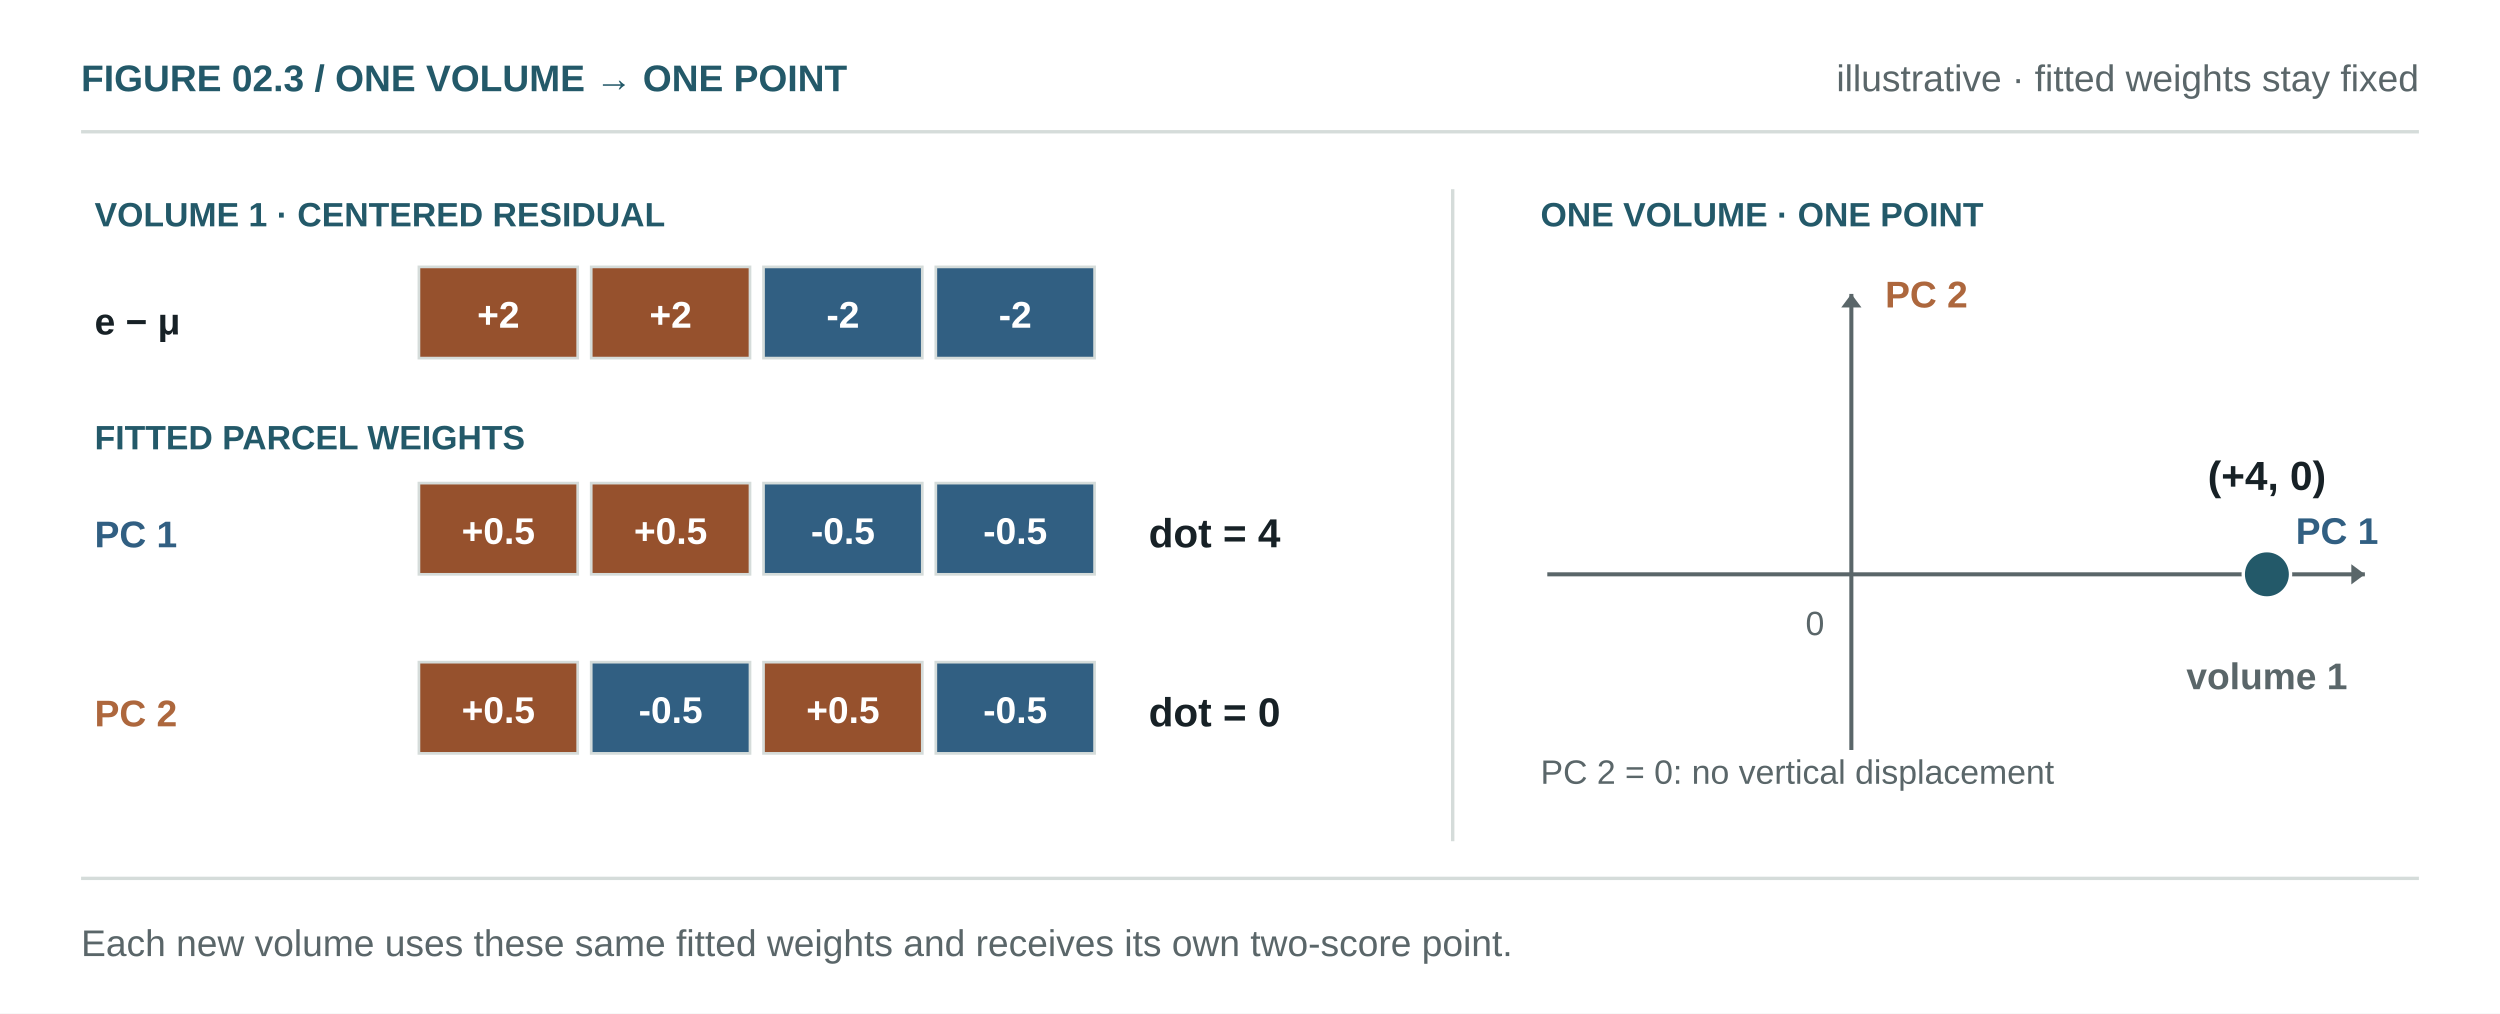
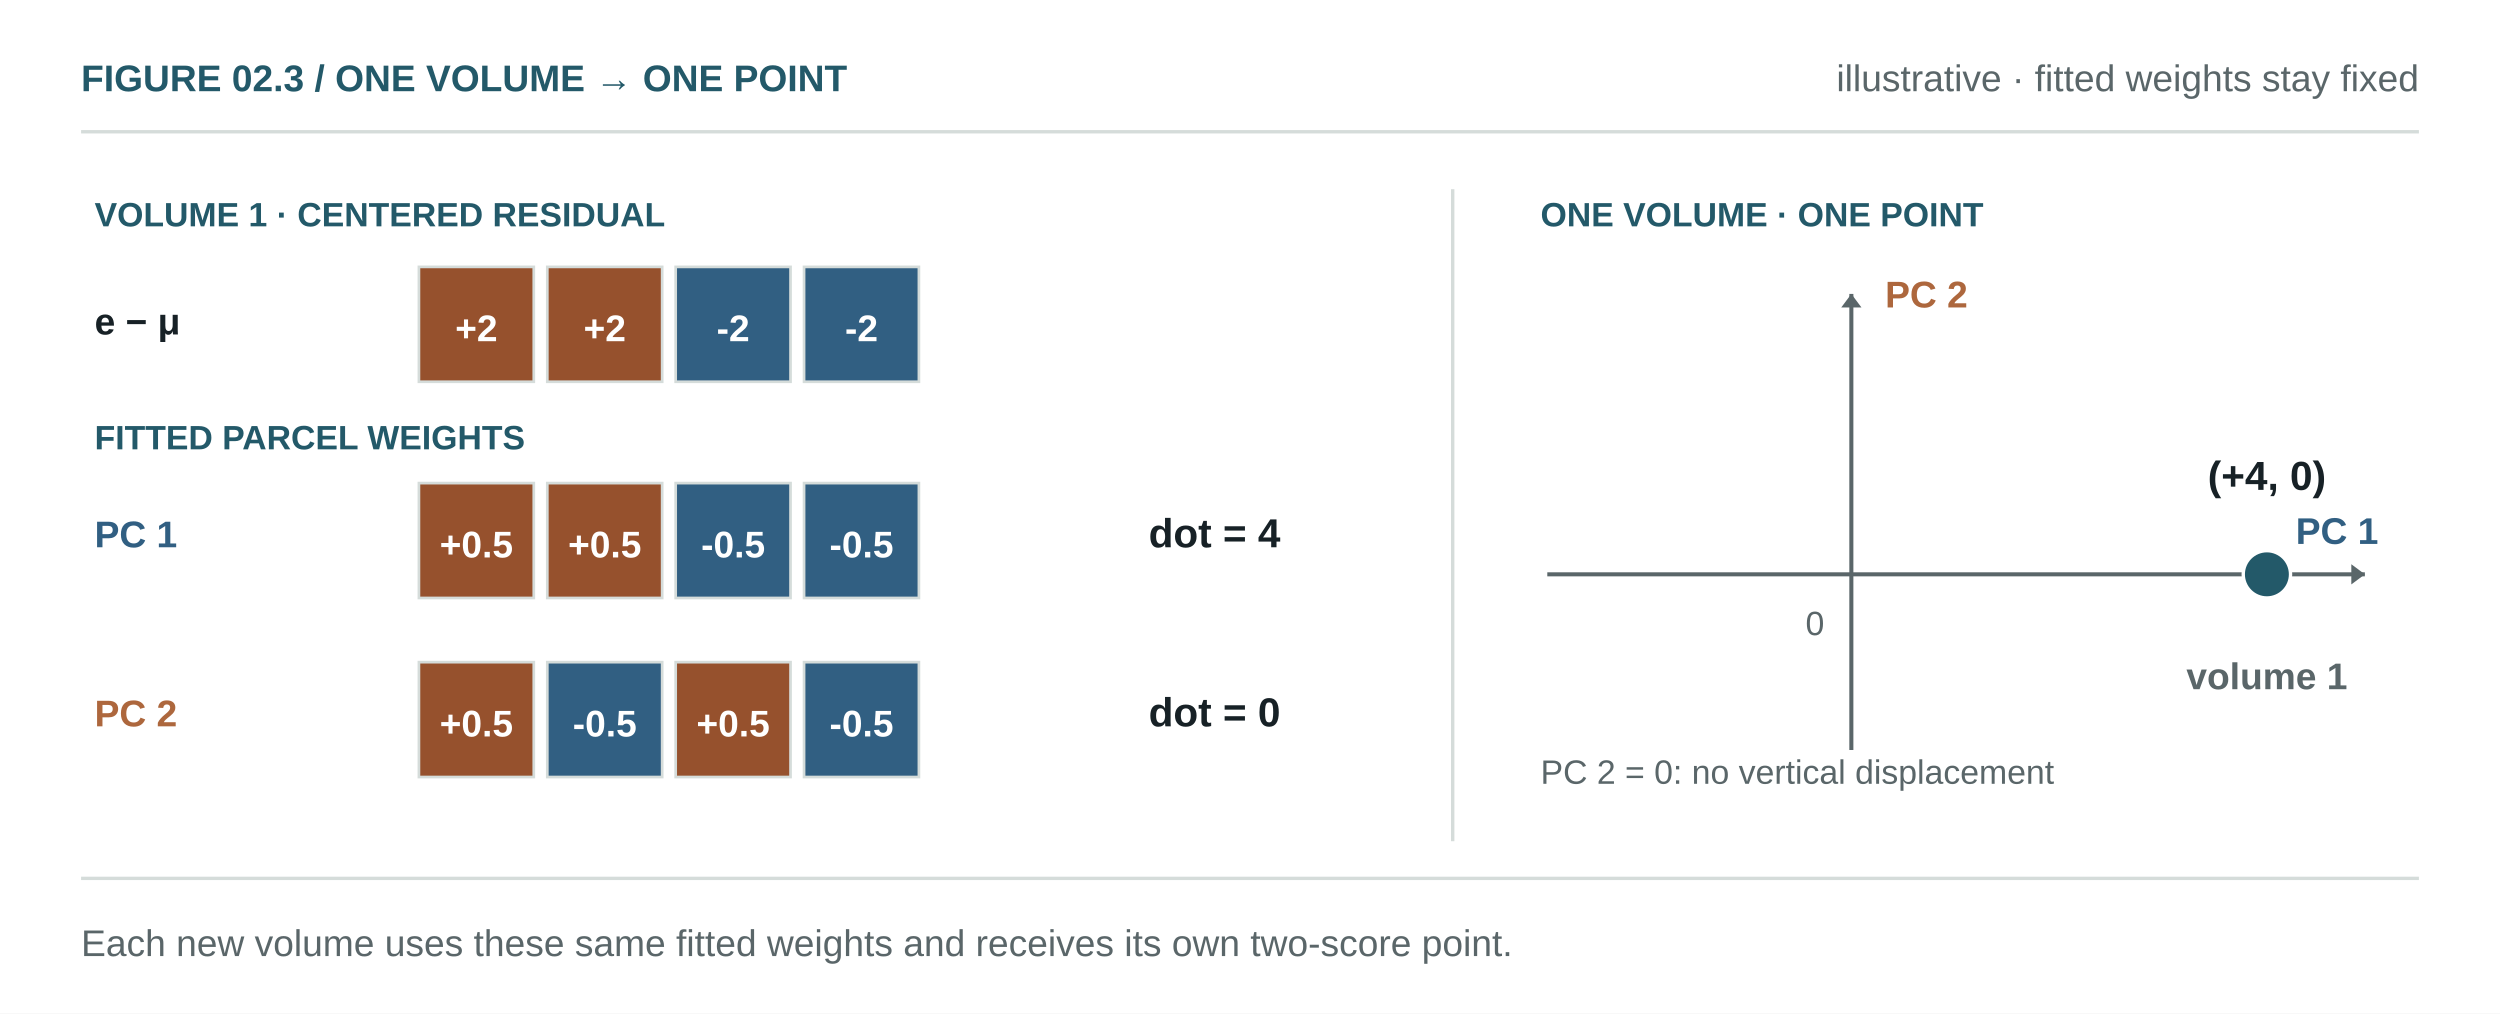
<svg xmlns="http://www.w3.org/2000/svg" width="740" height="300" viewBox="0 0 740 300" role="img" aria-labelledby="title desc">
  <rect width="740" height="300" fill="#ffffff" />
  <text x="24.00" y="27.00" fill="#235969" font-size="11" font-weight="700" text-anchor="start" font-family="-apple-system,BlinkMacSystemFont,Segoe UI,Arial,sans-serif">FIGURE 02.3 / ONE VOLUME → ONE POINT</text>
  <text x="716.00" y="27.00" fill="#5a6669" font-size="11" font-weight="400" text-anchor="end" font-family="-apple-system,BlinkMacSystemFont,Segoe UI,Arial,sans-serif">illustrative · fitted weights stay fixed</text>
  <line x1="24.00" y1="39.00" x2="716.00" y2="39.00" stroke="#d5dcda" stroke-width="1" opacity="1" />
  <text x="28.00" y="67.00" fill="#235969" font-size="10" font-weight="700" text-anchor="start" font-family="-apple-system,BlinkMacSystemFont,Segoe UI,Arial,sans-serif">VOLUME 1 · CENTERED RESIDUAL</text>
  <text x="28.00" y="99.00" fill="#172126" font-size="11" font-weight="600" text-anchor="start" font-family="-apple-system,BlinkMacSystemFont,Segoe UI,Arial,sans-serif">e − μ</text>
-   <rect x="124.00" y="79.00" width="47.00" height="27.00" fill="#96512d" stroke="#d5dcda" stroke-width="0.8" />
-   <text x="147.50" y="97.00" fill="#ffffff" font-size="11" font-weight="700" text-anchor="middle" font-family="-apple-system,BlinkMacSystemFont,Segoe UI,Arial,sans-serif">+2</text>
-   <rect x="175.00" y="79.00" width="47.00" height="27.00" fill="#96512d" stroke="#d5dcda" stroke-width="0.8" />
-   <text x="198.50" y="97.00" fill="#ffffff" font-size="11" font-weight="700" text-anchor="middle" font-family="-apple-system,BlinkMacSystemFont,Segoe UI,Arial,sans-serif">+2</text>
-   <rect x="226.00" y="79.00" width="47.00" height="27.00" fill="#315f82" stroke="#d5dcda" stroke-width="0.8" />
-   <text x="249.50" y="97.00" fill="#ffffff" font-size="11" font-weight="700" text-anchor="middle" font-family="-apple-system,BlinkMacSystemFont,Segoe UI,Arial,sans-serif">-2</text>
-   <rect x="277.00" y="79.00" width="47.00" height="27.00" fill="#315f82" stroke="#d5dcda" stroke-width="0.8" />
-   <text x="300.50" y="97.00" fill="#ffffff" font-size="11" font-weight="700" text-anchor="middle" font-family="-apple-system,BlinkMacSystemFont,Segoe UI,Arial,sans-serif">-2</text>
+   <rect x="124.00" y="79.00" width="34.00" height="34.00" fill="#96512d" stroke="#d5dcda" stroke-width="0.8" />
+   <text x="141.00" y="101.00" fill="#ffffff" font-size="11" font-weight="700" text-anchor="middle" font-family="-apple-system,BlinkMacSystemFont,Segoe UI,Arial,sans-serif">+2</text>
+   <rect x="162.00" y="79.00" width="34.00" height="34.00" fill="#96512d" stroke="#d5dcda" stroke-width="0.8" />
+   <text x="179.00" y="101.00" fill="#ffffff" font-size="11" font-weight="700" text-anchor="middle" font-family="-apple-system,BlinkMacSystemFont,Segoe UI,Arial,sans-serif">+2</text>
+   <rect x="200.00" y="79.00" width="34.00" height="34.00" fill="#315f82" stroke="#d5dcda" stroke-width="0.8" />
+   <text x="217.00" y="101.00" fill="#ffffff" font-size="11" font-weight="700" text-anchor="middle" font-family="-apple-system,BlinkMacSystemFont,Segoe UI,Arial,sans-serif">-2</text>
+   <rect x="238.00" y="79.00" width="34.00" height="34.00" fill="#315f82" stroke="#d5dcda" stroke-width="0.8" />
+   <text x="255.00" y="101.00" fill="#ffffff" font-size="11" font-weight="700" text-anchor="middle" font-family="-apple-system,BlinkMacSystemFont,Segoe UI,Arial,sans-serif">-2</text>
  <text x="28.00" y="133.00" fill="#235969" font-size="10" font-weight="700" text-anchor="start" font-family="-apple-system,BlinkMacSystemFont,Segoe UI,Arial,sans-serif">FITTED PARCEL WEIGHTS</text>
  <text x="28.00" y="162.00" fill="#315f82" font-size="11" font-weight="700" text-anchor="start" font-family="-apple-system,BlinkMacSystemFont,Segoe UI,Arial,sans-serif">PC 1</text>
-   <rect x="124.00" y="143.00" width="47.00" height="27.00" fill="#96512d" stroke="#d5dcda" stroke-width="0.8" />
-   <text x="147.50" y="161.00" fill="#ffffff" font-size="11" font-weight="700" text-anchor="middle" font-family="-apple-system,BlinkMacSystemFont,Segoe UI,Arial,sans-serif">+0.5</text>
-   <rect x="175.00" y="143.00" width="47.00" height="27.00" fill="#96512d" stroke="#d5dcda" stroke-width="0.8" />
-   <text x="198.50" y="161.00" fill="#ffffff" font-size="11" font-weight="700" text-anchor="middle" font-family="-apple-system,BlinkMacSystemFont,Segoe UI,Arial,sans-serif">+0.5</text>
-   <rect x="226.00" y="143.00" width="47.00" height="27.00" fill="#315f82" stroke="#d5dcda" stroke-width="0.8" />
-   <text x="249.50" y="161.00" fill="#ffffff" font-size="11" font-weight="700" text-anchor="middle" font-family="-apple-system,BlinkMacSystemFont,Segoe UI,Arial,sans-serif">-0.5</text>
-   <rect x="277.00" y="143.00" width="47.00" height="27.00" fill="#315f82" stroke="#d5dcda" stroke-width="0.8" />
-   <text x="300.50" y="161.00" fill="#ffffff" font-size="11" font-weight="700" text-anchor="middle" font-family="-apple-system,BlinkMacSystemFont,Segoe UI,Arial,sans-serif">-0.5</text>
+   <rect x="124.00" y="143.00" width="34.00" height="34.00" fill="#96512d" stroke="#d5dcda" stroke-width="0.8" />
+   <text x="141.00" y="165.00" fill="#ffffff" font-size="11" font-weight="700" text-anchor="middle" font-family="-apple-system,BlinkMacSystemFont,Segoe UI,Arial,sans-serif">+0.5</text>
+   <rect x="162.00" y="143.00" width="34.00" height="34.00" fill="#96512d" stroke="#d5dcda" stroke-width="0.8" />
+   <text x="179.00" y="165.00" fill="#ffffff" font-size="11" font-weight="700" text-anchor="middle" font-family="-apple-system,BlinkMacSystemFont,Segoe UI,Arial,sans-serif">+0.5</text>
+   <rect x="200.00" y="143.00" width="34.00" height="34.00" fill="#315f82" stroke="#d5dcda" stroke-width="0.8" />
+   <text x="217.00" y="165.00" fill="#ffffff" font-size="11" font-weight="700" text-anchor="middle" font-family="-apple-system,BlinkMacSystemFont,Segoe UI,Arial,sans-serif">-0.5</text>
+   <rect x="238.00" y="143.00" width="34.00" height="34.00" fill="#315f82" stroke="#d5dcda" stroke-width="0.8" />
+   <text x="255.00" y="165.00" fill="#ffffff" font-size="11" font-weight="700" text-anchor="middle" font-family="-apple-system,BlinkMacSystemFont,Segoe UI,Arial,sans-serif">-0.5</text>
  <text x="340.00" y="162.00" fill="#172126" font-size="12" font-weight="700" text-anchor="start" font-family="-apple-system,BlinkMacSystemFont,Segoe UI,Arial,sans-serif">dot = 4</text>
  <text x="28.00" y="215.00" fill="#ad673d" font-size="11" font-weight="700" text-anchor="start" font-family="-apple-system,BlinkMacSystemFont,Segoe UI,Arial,sans-serif">PC 2</text>
-   <rect x="124.00" y="196.00" width="47.00" height="27.00" fill="#96512d" stroke="#d5dcda" stroke-width="0.8" />
-   <text x="147.50" y="214.00" fill="#ffffff" font-size="11" font-weight="700" text-anchor="middle" font-family="-apple-system,BlinkMacSystemFont,Segoe UI,Arial,sans-serif">+0.5</text>
-   <rect x="175.00" y="196.00" width="47.00" height="27.00" fill="#315f82" stroke="#d5dcda" stroke-width="0.8" />
-   <text x="198.50" y="214.00" fill="#ffffff" font-size="11" font-weight="700" text-anchor="middle" font-family="-apple-system,BlinkMacSystemFont,Segoe UI,Arial,sans-serif">-0.5</text>
-   <rect x="226.00" y="196.00" width="47.00" height="27.00" fill="#96512d" stroke="#d5dcda" stroke-width="0.8" />
-   <text x="249.50" y="214.00" fill="#ffffff" font-size="11" font-weight="700" text-anchor="middle" font-family="-apple-system,BlinkMacSystemFont,Segoe UI,Arial,sans-serif">+0.5</text>
-   <rect x="277.00" y="196.00" width="47.00" height="27.00" fill="#315f82" stroke="#d5dcda" stroke-width="0.8" />
-   <text x="300.50" y="214.00" fill="#ffffff" font-size="11" font-weight="700" text-anchor="middle" font-family="-apple-system,BlinkMacSystemFont,Segoe UI,Arial,sans-serif">-0.5</text>
+   <rect x="124.00" y="196.00" width="34.00" height="34.00" fill="#96512d" stroke="#d5dcda" stroke-width="0.8" />
+   <text x="141.00" y="218.00" fill="#ffffff" font-size="11" font-weight="700" text-anchor="middle" font-family="-apple-system,BlinkMacSystemFont,Segoe UI,Arial,sans-serif">+0.5</text>
+   <rect x="162.00" y="196.00" width="34.00" height="34.00" fill="#315f82" stroke="#d5dcda" stroke-width="0.8" />
+   <text x="179.00" y="218.00" fill="#ffffff" font-size="11" font-weight="700" text-anchor="middle" font-family="-apple-system,BlinkMacSystemFont,Segoe UI,Arial,sans-serif">-0.5</text>
+   <rect x="200.00" y="196.00" width="34.00" height="34.00" fill="#96512d" stroke="#d5dcda" stroke-width="0.8" />
+   <text x="217.00" y="218.00" fill="#ffffff" font-size="11" font-weight="700" text-anchor="middle" font-family="-apple-system,BlinkMacSystemFont,Segoe UI,Arial,sans-serif">+0.5</text>
+   <rect x="238.00" y="196.00" width="34.00" height="34.00" fill="#315f82" stroke="#d5dcda" stroke-width="0.8" />
+   <text x="255.00" y="218.00" fill="#ffffff" font-size="11" font-weight="700" text-anchor="middle" font-family="-apple-system,BlinkMacSystemFont,Segoe UI,Arial,sans-serif">-0.5</text>
  <text x="340.00" y="215.00" fill="#172126" font-size="12" font-weight="700" text-anchor="start" font-family="-apple-system,BlinkMacSystemFont,Segoe UI,Arial,sans-serif">dot = 0</text>
  <line x1="430.00" y1="56.00" x2="430.00" y2="249.00" stroke="#d5dcda" stroke-width="1" opacity="1" />
  <text x="456.00" y="67.00" fill="#235969" font-size="10" font-weight="700" text-anchor="start" font-family="-apple-system,BlinkMacSystemFont,Segoe UI,Arial,sans-serif">ONE VOLUME · ONE POINT</text>
  <line x1="458.00" y1="170.00" x2="700.00" y2="170.00" stroke="#5a6669" stroke-width="1.2" opacity="1" />
  <polygon points="700.00,170.00 695.99,172.99 695.99,167.01" fill="#5a6669" />
  <line x1="548.00" y1="222.00" x2="548.00" y2="87.00" stroke="#5a6669" stroke-width="1.2" opacity="1" />
  <polygon points="548.00,87.00 550.99,91.01 545.01,91.01" fill="#5a6669" />
  <text x="704.00" y="161.00" fill="#315f82" font-size="11" font-weight="700" text-anchor="end" font-family="-apple-system,BlinkMacSystemFont,Segoe UI,Arial,sans-serif">PC 1</text>
  <text x="558.00" y="91.00" fill="#ad673d" font-size="11" font-weight="700" text-anchor="start" font-family="-apple-system,BlinkMacSystemFont,Segoe UI,Arial,sans-serif">PC 2</text>
  <text x="540.00" y="188.00" fill="#5a6669" font-size="10" font-weight="400" text-anchor="end" font-family="-apple-system,BlinkMacSystemFont,Segoe UI,Arial,sans-serif">0</text>
  <line x1="671.00" y1="164.00" x2="671.00" y2="176.00" stroke="#235969" stroke-width="1.2" opacity="1" />
  <circle cx="671.00" cy="170.00" r="7.00" fill="#235969" stroke="#ffffff" stroke-width="1" />
  <text x="671.00" y="145.00" fill="#172126" font-size="12" font-weight="700" text-anchor="middle" font-family="-apple-system,BlinkMacSystemFont,Segoe UI,Arial,sans-serif">(+4, 0)</text>
  <text x="671.00" y="204.00" fill="#5a6669" font-size="11" font-weight="600" text-anchor="middle" font-family="-apple-system,BlinkMacSystemFont,Segoe UI,Arial,sans-serif">volume 1</text>
  <text x="456.00" y="232.00" fill="#5a6669" font-size="10" font-weight="400" text-anchor="start" font-family="-apple-system,BlinkMacSystemFont,Segoe UI,Arial,sans-serif">PC 2 = 0: no vertical displacement</text>
  <line x1="24.00" y1="260.00" x2="716.00" y2="260.00" stroke="#d5dcda" stroke-width="1" opacity="1" />
  <text x="24.00" y="283.00" fill="#5a6669" font-size="11" font-weight="400" text-anchor="start" font-family="-apple-system,BlinkMacSystemFont,Segoe UI,Arial,sans-serif">Each new volume uses these same fitted weights and receives its own two-score point.</text>
</svg>
